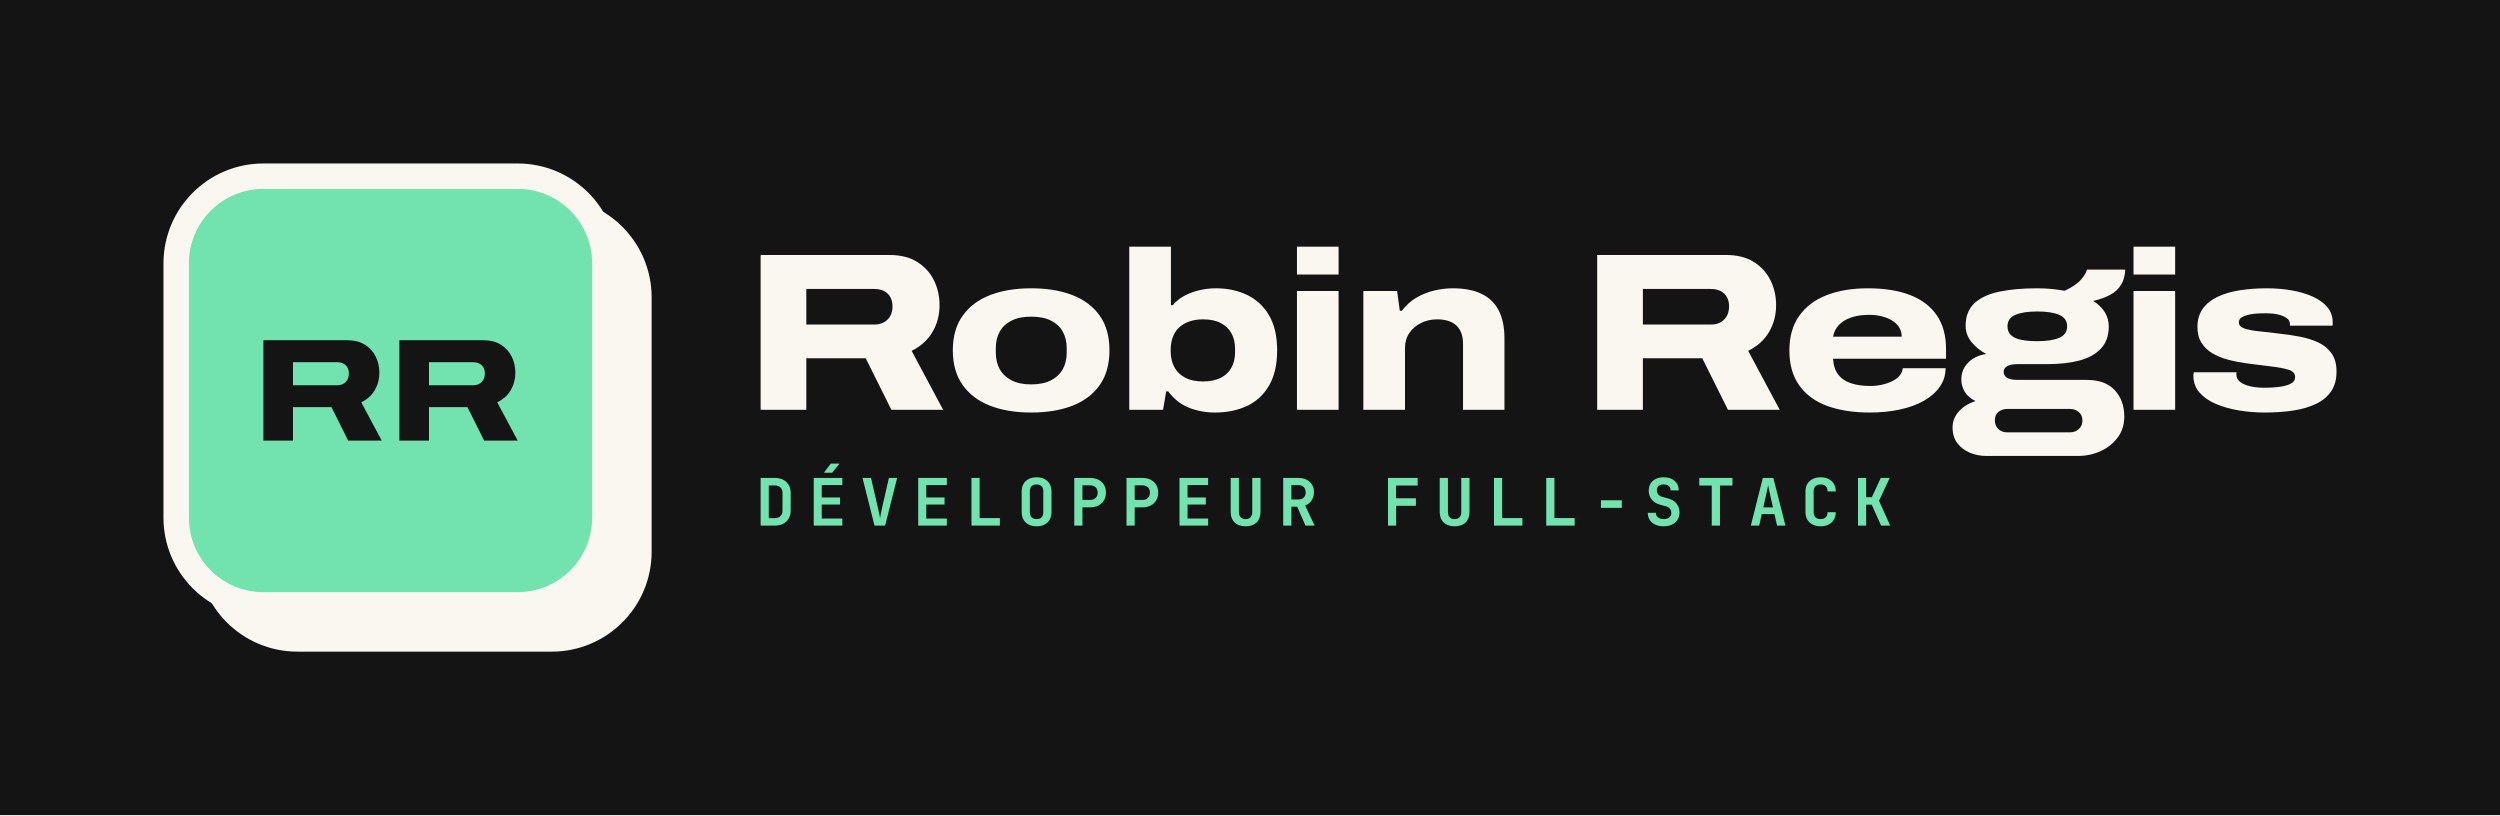
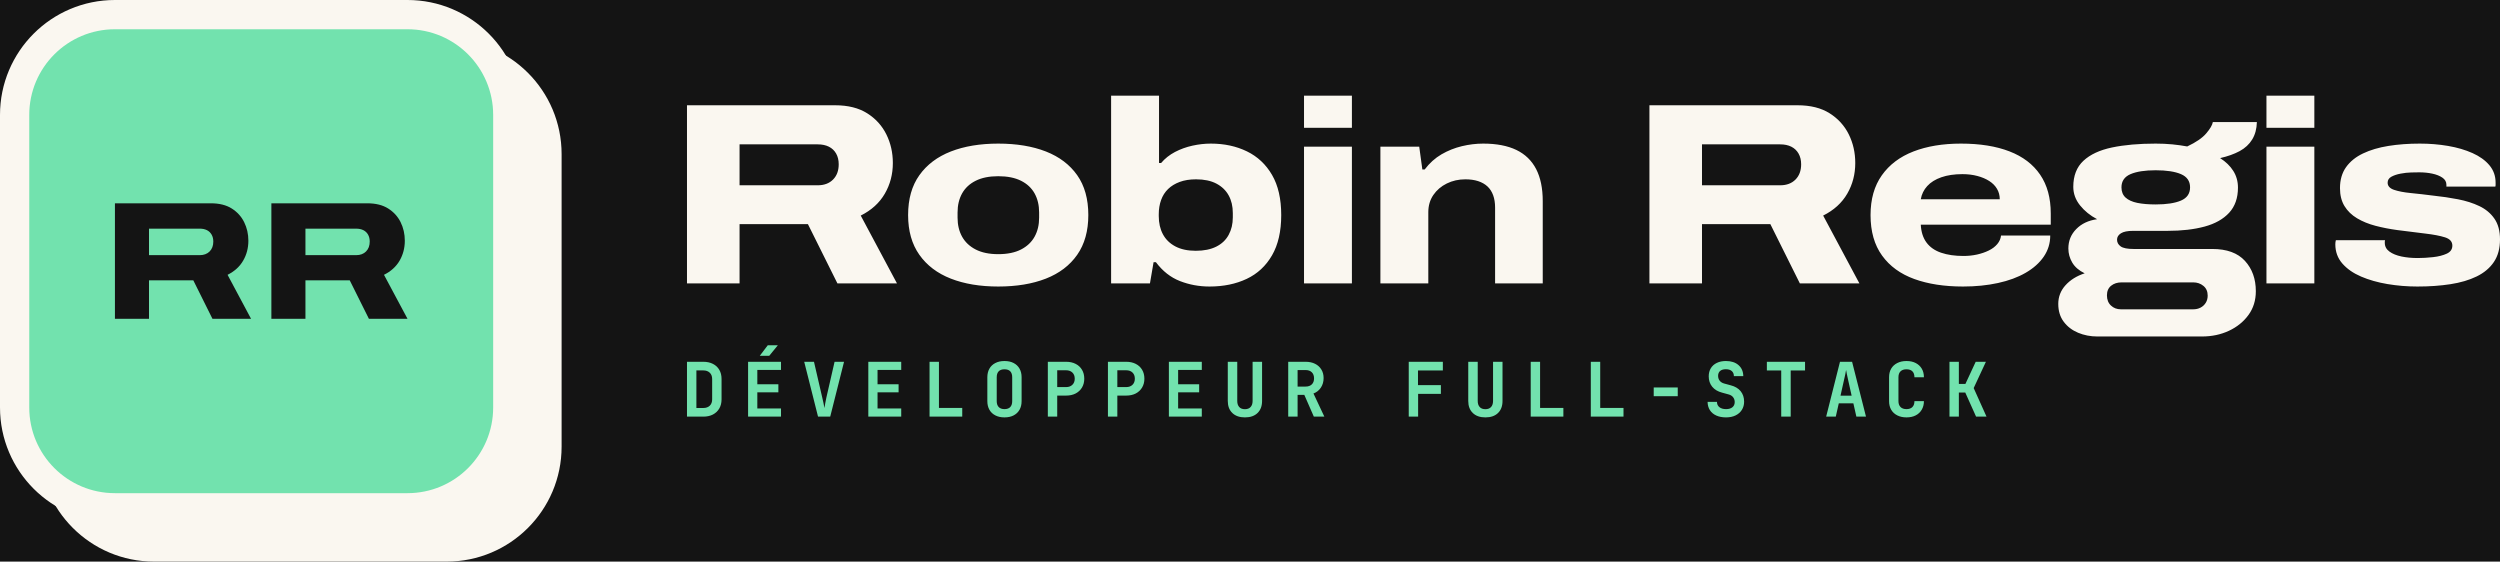
- <svg xmlns="http://www.w3.org/2000/svg" width="1321.29" height="430.8" viewBox="0 0 1321.29 430.8">
-   <rect width="100%" height="100%" fill="#141414" />
+ <svg xmlns="http://www.w3.org/2000/svg" width="1148.49" height="258" viewBox="86.4 86.4 1148.49 258">
+   <rect x="86.4" y="86.4" width="1148.49" height="258" fill="#141414" />
  <rect x="104.4" y="104.4" width="240" height="240" rx="52.8" fill="#faf7f0" />
  <rect x="93.12" y="93.12" width="226.56" height="226.56" rx="46.08" fill="#72e2ae" stroke="#faf7f0" stroke-width="13.44" />
  <path fill="#141414" d="M154.85 232.85L139.20 232.85L139.20 179.80L183.31 179.80Q189.09 179.80 192.87 182.19Q196.65 184.58 198.57 188.47Q200.50 192.37 200.50 196.99L200.50 196.99Q200.50 202.00 198.11 206.13Q195.72 210.26 190.94 212.65L190.94 212.65L201.73 232.85L184 232.85L175.21 215.19L154.85 215.19L154.85 232.85ZM154.85 191.44L154.85 203.62L178.14 203.62Q180.99 203.62 182.69 201.93Q184.39 200.23 184.39 197.38L184.39 197.38Q184.39 195.53 183.61 194.18Q182.84 192.83 181.46 192.13Q180.07 191.44 178.14 191.44L178.14 191.44L154.85 191.44ZM226.72 232.85L211.07 232.85L211.07 179.80L255.17 179.80Q260.95 179.80 264.73 182.19Q268.51 184.58 270.44 188.47Q272.37 192.37 272.37 196.99L272.37 196.99Q272.37 202.00 269.98 206.13Q267.59 210.26 262.80 212.65L262.80 212.65L273.60 232.85L255.87 232.85L247.07 215.19L226.72 215.19L226.72 232.85ZM226.72 191.44L226.72 203.62L250.00 203.62Q252.86 203.62 254.55 201.93Q256.25 200.23 256.25 197.38L256.25 197.38Q256.25 195.53 255.48 194.18Q254.71 192.83 253.32 192.13Q251.93 191.44 250.00 191.44L250.00 191.44L226.72 191.44Z" />
  <path fill="#faf7f0" d="M426.15 216.60L402 216.60L402 134.76L470.04 134.76Q478.96 134.76 484.79 138.45Q490.62 142.14 493.59 148.14Q496.57 154.15 496.57 161.29L496.57 161.29Q496.57 169.02 492.88 175.38Q489.19 181.75 481.82 185.43L481.82 185.43L498.47 216.60L471.11 216.60L457.55 189.36L426.15 189.36L426.15 216.60ZM426.15 152.72L426.15 171.52L462.07 171.52Q466.47 171.52 469.09 168.90Q471.70 166.28 471.70 161.88L471.70 161.88Q471.70 159.03 470.52 156.95Q469.33 154.86 467.18 153.79Q465.04 152.72 462.07 152.72L462.07 152.72L426.15 152.72ZM544.98 218.03L544.98 218.03Q532.49 218.03 523.21 214.40Q513.93 210.77 508.76 203.46Q503.58 196.14 503.58 185.20L503.58 185.20Q503.58 174.13 508.76 166.88Q513.93 159.62 523.21 155.99Q532.49 152.37 544.98 152.37L544.98 152.37Q557.59 152.37 566.87 155.99Q576.14 159.62 581.26 166.88Q586.37 174.13 586.37 185.20L586.37 185.20Q586.37 196.14 581.26 203.46Q576.14 210.77 566.87 214.40Q557.59 218.03 544.98 218.03ZM544.98 203.16L544.98 203.16Q551.28 203.16 555.45 201.02Q559.61 198.88 561.69 195.13Q563.77 191.38 563.77 186.39L563.77 186.39L563.77 184.01Q563.77 179.01 561.69 175.26Q559.61 171.52 555.45 169.44Q551.28 167.35 544.98 167.35L544.98 167.35Q538.79 167.35 534.63 169.44Q530.47 171.52 528.38 175.26Q526.30 179.01 526.30 184.01L526.30 184.01L526.30 186.39Q526.30 191.38 528.38 195.13Q530.47 198.88 534.63 201.02Q538.79 203.16 544.98 203.16ZM642.04 218.03L642.04 218.03Q634.90 218.03 628.48 215.53Q622.06 213.03 617.42 206.85L617.42 206.85L616.35 206.85L614.68 216.60L596.84 216.60L596.84 130.36L618.85 130.36L618.85 161.29L619.80 161.29Q622.42 158.20 626.16 156.23Q629.91 154.27 634.19 153.32Q638.47 152.37 642.64 152.37L642.64 152.37Q651.91 152.37 659.23 155.94Q666.55 159.50 670.77 166.76Q674.99 174.02 674.99 185.20L674.99 185.20Q674.99 196.38 670.77 203.69Q666.55 211.01 659.11 214.52Q651.68 218.03 642.04 218.03ZM635.74 201.61L635.74 201.61Q641.33 201.61 645.13 199.71Q648.94 197.81 650.84 194.30Q652.75 190.79 652.75 186.27L652.75 186.27L652.75 184.25Q652.75 179.61 650.84 176.16Q648.94 172.71 645.19 170.74Q641.45 168.78 635.86 168.78L635.86 168.78Q631.57 168.78 628.36 169.97Q625.15 171.16 623.01 173.24Q620.87 175.32 619.80 178.30Q618.73 181.27 618.73 184.84L618.73 184.84L618.73 185.67Q618.73 190.43 620.63 194.00Q622.53 197.57 626.34 199.59Q630.15 201.61 635.74 201.61ZM707.46 145.11L685.46 145.11L685.46 130.36L707.46 130.36L707.46 145.11ZM707.46 216.60L685.46 216.60L685.46 153.79L707.46 153.79L707.46 216.60ZM742.56 216.60L720.55 216.60L720.55 153.79L738.39 153.79L739.82 164.26L740.89 164.26Q744.22 159.86 748.62 157.30Q753.02 154.75 757.96 153.56Q762.90 152.37 767.77 152.37L767.77 152.37Q776.93 152.37 783.00 155.28Q789.06 158.20 792.10 164.08Q795.13 169.97 795.13 178.77L795.13 178.77L795.13 216.60L773.24 216.60L773.24 181.75Q773.24 178.54 772.35 176.10Q771.46 173.66 769.74 172.05Q768.01 170.45 765.45 169.61Q762.90 168.78 759.57 168.78L759.57 168.78Q754.93 168.78 751.06 170.69Q747.19 172.59 744.87 175.98Q742.56 179.37 742.56 183.89L742.56 183.89L742.56 216.60ZM868.29 216.60L844.14 216.60L844.14 134.76L912.18 134.76Q921.10 134.76 926.93 138.45Q932.76 142.14 935.73 148.14Q938.70 154.15 938.70 161.29L938.70 161.29Q938.70 169.02 935.02 175.38Q931.33 181.75 923.95 185.43L923.95 185.43L940.61 216.60L913.25 216.60L899.69 189.36L868.29 189.36L868.29 216.60ZM868.29 152.72L868.29 171.52L904.21 171.52Q908.61 171.52 911.23 168.90Q913.84 166.28 913.84 161.88L913.84 161.88Q913.84 159.03 912.65 156.95Q911.46 154.86 909.32 153.79Q907.18 152.72 904.21 152.72L904.21 152.72L868.29 152.72ZM988.19 218.03L988.19 218.03Q975.34 218.03 965.83 214.58Q956.31 211.13 951.02 203.81Q945.72 196.50 945.72 185.20L945.72 185.20Q945.72 174.25 950.90 166.94Q956.07 159.62 965.41 155.99Q974.75 152.37 987.24 152.37L987.24 152.37Q1000.32 152.37 1009.54 155.94Q1018.76 159.50 1023.63 166.64Q1028.51 173.78 1028.51 184.48L1028.51 184.48L1028.51 189.60L968.80 189.60Q969.04 194.59 971.42 197.81Q973.79 201.02 978.14 202.50Q982.48 203.99 988.43 203.99L988.43 203.99Q991.64 203.99 994.61 203.34Q997.58 202.68 1000.02 201.49Q1002.46 200.30 1003.95 198.52Q1005.44 196.74 1005.67 194.59L1005.67 194.59L1028.27 194.59Q1028.27 199.95 1025.30 204.29Q1022.33 208.63 1016.97 211.72Q1011.62 214.82 1004.25 216.42Q996.87 218.03 988.19 218.03ZM968.80 177.94L968.80 177.94L1005.08 177.94Q1005.08 175.32 1003.83 173.18Q1002.58 171.04 1000.26 169.56Q997.94 168.07 994.79 167.24Q991.64 166.40 987.95 166.40L987.95 166.40Q982.36 166.40 978.26 167.83Q974.15 169.26 971.77 171.87Q969.39 174.49 968.80 177.94ZM1097.98 240.98L1049.92 240.98Q1045.17 240.98 1041.06 239.26Q1036.96 237.54 1034.46 234.20Q1031.96 230.87 1031.96 226.00L1031.96 226.00Q1031.96 221.12 1035.29 217.43Q1038.62 213.75 1044.09 211.96L1044.09 211.96Q1040.17 210.06 1038.38 207.02Q1036.60 203.99 1036.60 200.54L1036.60 200.54Q1036.60 195.31 1040.23 191.62Q1043.86 187.93 1049.80 187.10L1049.80 187.10Q1045.05 184.60 1041.95 180.74Q1038.86 176.87 1038.86 172.23L1038.86 172.23Q1038.86 164.62 1043.50 160.28Q1048.14 155.94 1056.64 154.15Q1065.15 152.37 1076.69 152.37L1076.69 152.37Q1080.73 152.37 1084.36 152.72Q1087.99 153.08 1091.20 153.68L1091.20 153.68Q1097.27 150.82 1099.94 147.67Q1102.62 144.52 1102.97 142.49L1102.97 142.49L1123.20 142.49Q1123.08 147.13 1121.06 150.46Q1119.03 153.79 1115.29 155.82Q1111.54 157.84 1106.31 159.03L1106.31 159.03Q1110.23 161.53 1112.37 164.92Q1114.51 168.31 1114.51 172.59L1114.51 172.59Q1114.51 179.73 1110.47 184.13Q1106.42 188.53 1099.17 190.49Q1091.91 192.45 1082.16 192.45L1082.16 192.45L1066.34 192.45Q1062.53 192.45 1060.75 193.58Q1058.96 194.71 1058.96 196.50L1058.96 196.50Q1058.96 198.40 1060.63 199.59Q1062.29 200.78 1066.58 200.78L1066.58 200.78L1102.74 200.78Q1112.73 200.78 1117.72 206.25Q1122.72 211.72 1122.72 220.17L1122.72 220.17Q1122.72 226.47 1119.33 231.11Q1115.94 235.75 1110.35 238.37Q1104.76 240.98 1097.98 240.98L1097.98 240.98ZM1060.75 228.50L1060.75 228.50L1093.93 228.50Q1095.84 228.50 1097.32 227.72Q1098.81 226.95 1099.70 225.52Q1100.60 224.09 1100.60 222.19L1100.60 222.19Q1100.60 219.34 1098.63 217.73Q1096.67 216.12 1093.93 216.12L1093.93 216.12L1061.10 216.12Q1058.13 216.12 1056.23 217.67Q1054.32 219.22 1054.32 222.07L1054.32 222.07Q1054.32 225.05 1056.17 226.77Q1058.01 228.50 1060.75 228.50ZM1076.69 180.32L1076.69 180.32Q1084.18 180.32 1088.34 178.54Q1092.51 176.75 1092.51 172.47L1092.51 172.47Q1092.51 168.19 1088.34 166.40Q1084.18 164.62 1076.69 164.62L1076.69 164.62Q1069.31 164.62 1065.15 166.40Q1060.99 168.19 1060.99 172.47L1060.99 172.47Q1060.99 175.44 1062.89 177.17Q1064.79 178.89 1068.30 179.61Q1071.81 180.32 1076.69 180.32ZM1149.60 145.11L1127.60 145.11L1127.60 130.36L1149.60 130.36L1149.60 145.11ZM1149.60 216.60L1127.60 216.60L1127.60 153.79L1149.60 153.79L1149.60 216.60ZM1196.95 218.03L1196.95 218.03Q1189.93 218.03 1183.21 216.90Q1176.49 215.77 1171.07 213.45Q1165.66 211.13 1162.45 207.44Q1159.24 203.75 1159.24 198.64L1159.24 198.64Q1159.24 198.16 1159.30 197.69Q1159.36 197.21 1159.48 196.74L1159.48 196.74L1182.08 196.74Q1181.96 197.09 1181.96 197.39Q1181.96 197.69 1181.96 197.92L1181.96 197.92Q1181.96 200.42 1184.10 201.97Q1186.24 203.52 1189.63 204.23Q1193.02 204.94 1197.06 204.94L1197.06 204.94Q1200.40 204.94 1204.14 204.53Q1207.89 204.11 1210.45 202.92Q1213.00 201.73 1213.00 199.23L1213.00 199.23Q1213.00 196.50 1209.61 195.43Q1206.22 194.36 1200.57 193.70Q1194.92 193.05 1187.79 192.10L1187.79 192.10Q1182.43 191.38 1177.68 190.13Q1172.92 188.88 1169.23 186.68Q1165.54 184.48 1163.46 181.09Q1161.38 177.70 1161.38 172.83L1161.38 172.83Q1161.38 167.12 1164.17 163.19Q1166.97 159.27 1171.97 156.89Q1176.96 154.51 1183.62 153.44Q1190.28 152.37 1198.02 152.37L1198.02 152.37Q1204.80 152.37 1211.04 153.44Q1217.29 154.51 1222.22 156.71Q1227.16 158.91 1230.01 162.30Q1232.87 165.69 1232.87 170.33L1232.87 170.33Q1232.87 170.80 1232.87 171.28Q1232.87 171.76 1232.75 172.11L1232.75 172.11L1210.27 172.11L1210.27 171.28Q1210.27 169.26 1208.42 168.01Q1206.58 166.76 1203.79 166.17Q1200.99 165.57 1197.78 165.57L1197.78 165.57Q1196.47 165.57 1194.09 165.63Q1191.71 165.69 1189.21 166.17Q1186.72 166.64 1184.99 167.59Q1183.27 168.54 1183.27 170.33L1183.27 170.33Q1183.27 172.59 1186.18 173.60Q1189.10 174.61 1193.91 175.09Q1198.73 175.56 1204.32 176.28L1204.32 176.28Q1210.03 176.87 1215.56 177.94Q1221.09 179.01 1225.43 181.09Q1229.78 183.17 1232.33 186.86Q1234.89 190.55 1234.89 196.38L1234.89 196.38Q1234.89 202.56 1232.10 206.73Q1229.30 210.89 1224.19 213.39Q1219.07 215.89 1212.11 216.96Q1205.15 218.03 1196.95 218.03Z" />
  <path fill="#72e2ae" d="M409.49 277.80L402 277.80L402 252.60L409.49 252.60Q412.05 252.60 413.93 253.57Q415.81 254.53 416.84 256.29Q417.88 258.05 417.88 260.47L417.88 260.47L417.88 269.89Q417.88 272.28 416.84 274.05Q415.81 275.83 413.93 276.82Q412.05 277.80 409.49 277.80L409.49 277.80ZM406.32 256.57L406.32 273.83L409.49 273.83Q411.36 273.83 412.46 272.78Q413.56 271.72 413.56 269.89L413.56 269.89L413.56 260.47Q413.56 258.68 412.46 257.62Q411.36 256.57 409.49 256.57L409.49 256.57L406.32 256.57ZM445.19 277.80L430.07 277.80L430.07 252.60L445.19 252.60L445.19 256.36L434.31 256.36L434.31 262.92L443.98 262.92L443.98 266.65L434.31 266.65L434.31 274.04L445.19 274.04L445.19 277.80ZM439.80 249.84L435.45 249.84L439.11 245.01L443.74 245.01L439.80 249.84ZM467.80 277.80L462.20 277.80L455.85 252.60L460.34 252.60L464.14 269.03Q464.45 270.24 464.72 271.62Q465.00 273.00 465.14 273.86L465.14 273.86Q465.28 273.00 465.52 271.62Q465.76 270.24 466.04 269.00L466.04 269.00L469.80 252.60L474.15 252.60L467.80 277.80ZM500.42 277.80L485.30 277.80L485.30 252.60L500.42 252.60L500.42 256.36L489.54 256.36L489.54 262.92L499.21 262.92L499.21 266.65L489.54 266.65L489.54 274.04L500.42 274.04L500.42 277.80ZM528.45 277.80L513.43 277.80L513.43 252.60L517.75 252.60L517.75 273.80L528.45 273.80L528.45 277.80ZM547.85 278.15L547.85 278.15Q545.43 278.15 543.66 277.23Q541.88 276.32 540.93 274.64Q539.98 272.97 539.98 270.69L539.98 270.69L539.98 259.71Q539.98 257.43 540.93 255.76Q541.88 254.08 543.66 253.17Q545.43 252.25 547.85 252.25L547.85 252.25Q550.30 252.25 552.06 253.17Q553.82 254.08 554.77 255.76Q555.72 257.43 555.72 259.68L555.72 259.68L555.72 270.69Q555.72 272.97 554.77 274.64Q553.82 276.32 552.06 277.23Q550.30 278.15 547.85 278.15ZM547.85 274.35L547.85 274.35Q549.61 274.35 550.51 273.40Q551.40 272.45 551.40 270.69L551.40 270.69L551.40 259.71Q551.40 257.92 550.51 256.98Q549.61 256.05 547.85 256.05L547.85 256.05Q546.09 256.05 545.19 256.98Q544.29 257.92 544.29 259.71L544.29 259.71L544.29 270.69Q544.29 272.45 545.21 273.40Q546.12 274.35 547.85 274.35ZM572.08 277.80L567.77 277.80L567.77 252.60L576.16 252.60Q578.68 252.60 580.56 253.57Q582.44 254.53 583.47 256.28Q584.51 258.02 584.51 260.37L584.51 260.37Q584.51 262.68 583.46 264.44Q582.40 266.20 580.54 267.17Q578.68 268.13 576.16 268.13L576.16 268.13L572.08 268.13L572.08 277.80ZM572.08 256.50L572.08 264.23L576.16 264.23Q577.95 264.23 579.04 263.18Q580.13 262.13 580.13 260.37L580.13 260.37Q580.13 258.57 579.04 257.54Q577.95 256.50 576.16 256.50L576.16 256.50L572.08 256.50ZM599.70 277.80L595.38 277.80L595.38 252.60L603.77 252.60Q606.29 252.60 608.17 253.57Q610.06 254.53 611.09 256.28Q612.13 258.02 612.13 260.37L612.13 260.37Q612.13 262.68 611.07 264.44Q610.02 266.20 608.16 267.17Q606.29 268.13 603.77 268.13L603.77 268.13L599.70 268.13L599.70 277.80ZM599.70 256.50L599.70 264.23L603.77 264.23Q605.57 264.23 606.66 263.18Q607.74 262.13 607.74 260.37L607.74 260.37Q607.74 258.57 606.66 257.54Q605.57 256.50 603.77 256.50L603.77 256.50L599.70 256.50ZM638.50 277.80L623.38 277.80L623.38 252.60L638.50 252.60L638.50 256.36L627.63 256.36L627.63 262.92L637.29 262.92L637.29 266.65L627.63 266.65L627.63 274.04L638.50 274.04L638.50 277.80ZM658.32 278.15L658.32 278.15Q654.62 278.15 652.53 276.13Q650.44 274.11 650.44 270.62L650.44 270.62L650.44 252.60L654.79 252.60L654.79 270.59Q654.79 272.38 655.69 273.38Q656.59 274.38 658.32 274.38L658.32 274.38Q660.01 274.38 660.92 273.38Q661.84 272.38 661.84 270.59L661.84 270.59L661.84 252.60L666.19 252.60L666.19 270.62Q666.19 274.11 664.11 276.13Q662.04 278.15 658.32 278.15ZM682.51 277.80L678.20 277.80L678.20 252.60L686.17 252.60Q688.69 252.60 690.54 253.53Q692.39 254.46 693.42 256.14Q694.46 257.81 694.46 260.09L694.46 260.09Q694.46 262.58 693.20 264.48Q691.94 266.37 689.80 267.17L689.80 267.17L694.80 277.80L689.97 277.80L685.59 267.79L682.51 267.79L682.51 277.80ZM682.51 256.40L682.51 263.99L686.17 263.99Q688.00 263.99 689.04 262.99Q690.07 261.99 690.07 260.23L690.07 260.23Q690.07 258.43 689.04 257.42Q688.00 256.40 686.17 256.40L686.17 256.40L682.51 256.40ZM737.88 277.80L733.57 277.80L733.57 252.60L749.24 252.60L749.24 256.60L737.82 256.60L737.82 263.34L748.34 263.34L748.34 267.34L737.88 267.34L737.88 277.80ZM768.78 278.15L768.78 278.15Q765.09 278.15 763.00 276.13Q760.91 274.11 760.91 270.62L760.91 270.62L760.91 252.60L765.26 252.60L765.26 270.59Q765.26 272.38 766.16 273.38Q767.05 274.38 768.78 274.38L768.78 274.38Q770.47 274.38 771.39 273.38Q772.30 272.38 772.30 270.59L772.30 270.59L772.30 252.60L776.65 252.60L776.65 270.62Q776.65 274.11 774.58 276.13Q772.51 278.15 768.78 278.15ZM804.61 277.80L789.60 277.80L789.60 252.60L793.91 252.60L793.91 273.80L804.61 273.80L804.61 277.80ZM832.23 277.80L817.21 277.80L817.21 252.60L821.53 252.60L821.53 273.80L832.23 273.80L832.23 277.80ZM857.15 268.41L846.11 268.41L846.11 264.41L857.15 264.41L857.15 268.41ZM879.32 278.15L879.32 278.15Q876.73 278.15 874.83 277.28Q872.93 276.42 871.91 274.81Q870.89 273.21 870.86 271.03L870.86 271.03L875.17 271.03Q875.17 272.59 876.30 273.47Q877.42 274.35 879.35 274.35L879.35 274.35Q881.21 274.35 882.27 273.48Q883.32 272.62 883.32 271.10L883.32 271.10Q883.32 269.83 882.58 268.88Q881.84 267.93 880.45 267.58L880.45 267.58L877.56 266.79Q874.59 266.03 872.98 264.06Q871.38 262.09 871.38 259.30L871.38 259.30Q871.38 257.16 872.34 255.57Q873.31 253.98 875.09 253.12Q876.86 252.25 879.28 252.25L879.28 252.25Q882.94 252.25 885.08 254.14Q887.22 256.02 887.26 259.19L887.26 259.19L882.94 259.19Q882.94 257.71 881.97 256.86Q881.01 256.02 879.25 256.02L879.25 256.02Q877.56 256.02 876.62 256.81Q875.69 257.61 875.69 259.06L875.69 259.06Q875.69 260.37 876.40 261.28Q877.11 262.20 878.45 262.58L878.45 262.58L881.46 263.40Q884.46 264.16 886.05 266.11Q887.64 268.07 887.64 270.93L887.64 270.93Q887.64 273.07 886.60 274.71Q885.56 276.35 883.70 277.25Q881.84 278.15 879.32 278.15ZM909.04 277.80L904.69 277.80L904.69 256.60L898.09 256.60L898.09 252.60L915.63 252.60L915.63 256.60L909.04 256.60L909.04 277.80ZM929.75 277.80L925.33 277.80L931.68 252.60L937.24 252.60L943.63 277.80L939.21 277.80L937.83 271.69L931.13 271.69L929.75 277.80ZM933.44 261.37L931.92 268.17L937.03 268.17L935.52 261.40Q935.14 259.71 934.86 258.35Q934.58 256.98 934.48 256.36L934.48 256.36Q934.38 256.98 934.12 258.35Q933.86 259.71 933.44 261.37L933.44 261.37ZM962.23 278.15L962.23 278.15Q959.82 278.15 958.01 277.23Q956.19 276.32 955.21 274.64Q954.23 272.97 954.23 270.69L954.23 270.69L954.23 259.71Q954.23 257.40 955.21 255.74Q956.19 254.08 958.01 253.17Q959.82 252.25 962.23 252.25L962.23 252.25Q964.68 252.25 966.46 253.17Q968.24 254.08 969.24 255.74Q970.24 257.40 970.24 259.71L970.24 259.71L965.89 259.71Q965.89 257.92 964.94 256.98Q963.99 256.05 962.23 256.05L962.23 256.05Q960.47 256.05 959.51 256.98Q958.54 257.92 958.54 259.68L958.54 259.68L958.54 270.69Q958.54 272.45 959.51 273.40Q960.47 274.35 962.23 274.35L962.23 274.35Q963.99 274.35 964.94 273.40Q965.89 272.45 965.89 270.69L965.89 270.69L970.24 270.69Q970.24 272.93 969.24 274.62Q968.24 276.32 966.46 277.23Q964.68 278.15 962.23 278.15ZM986.29 277.80L981.98 277.80L981.98 252.60L986.29 252.60L986.29 262.78L989.30 262.78L994.03 252.60L998.72 252.60L993.10 264.68L999.00 277.80L994.20 277.80L989.23 266.72L986.29 266.72L986.29 277.80Z" />
</svg>
